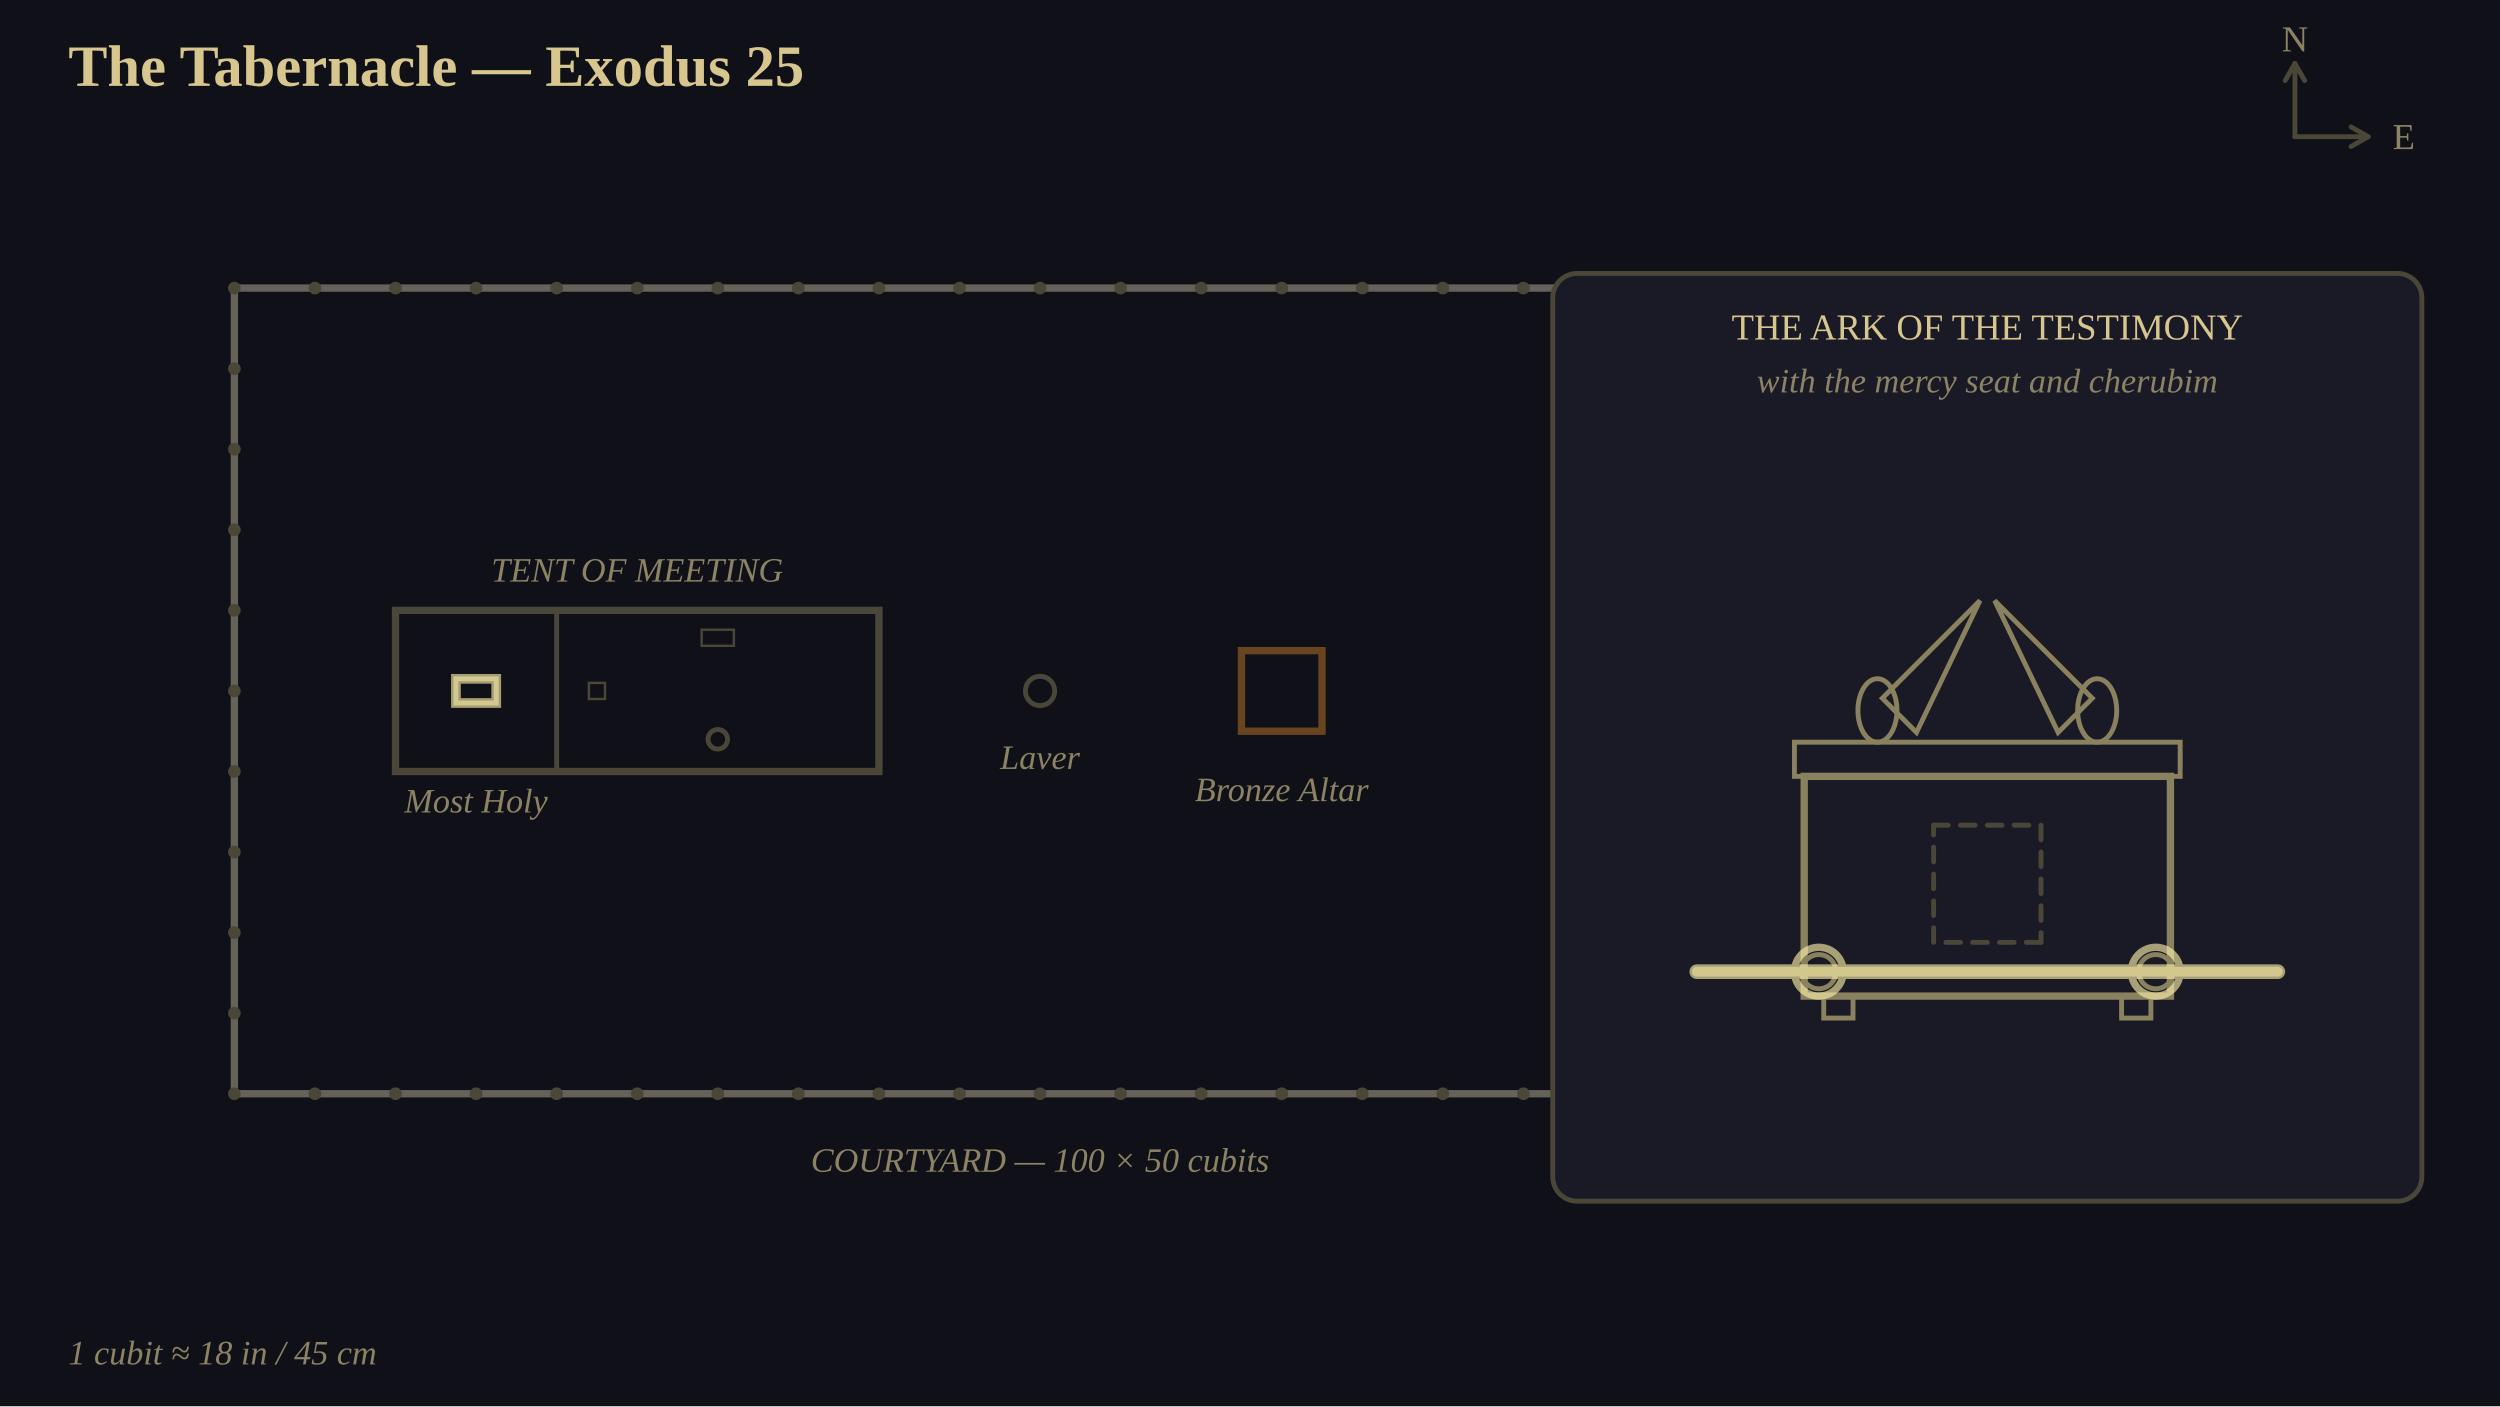
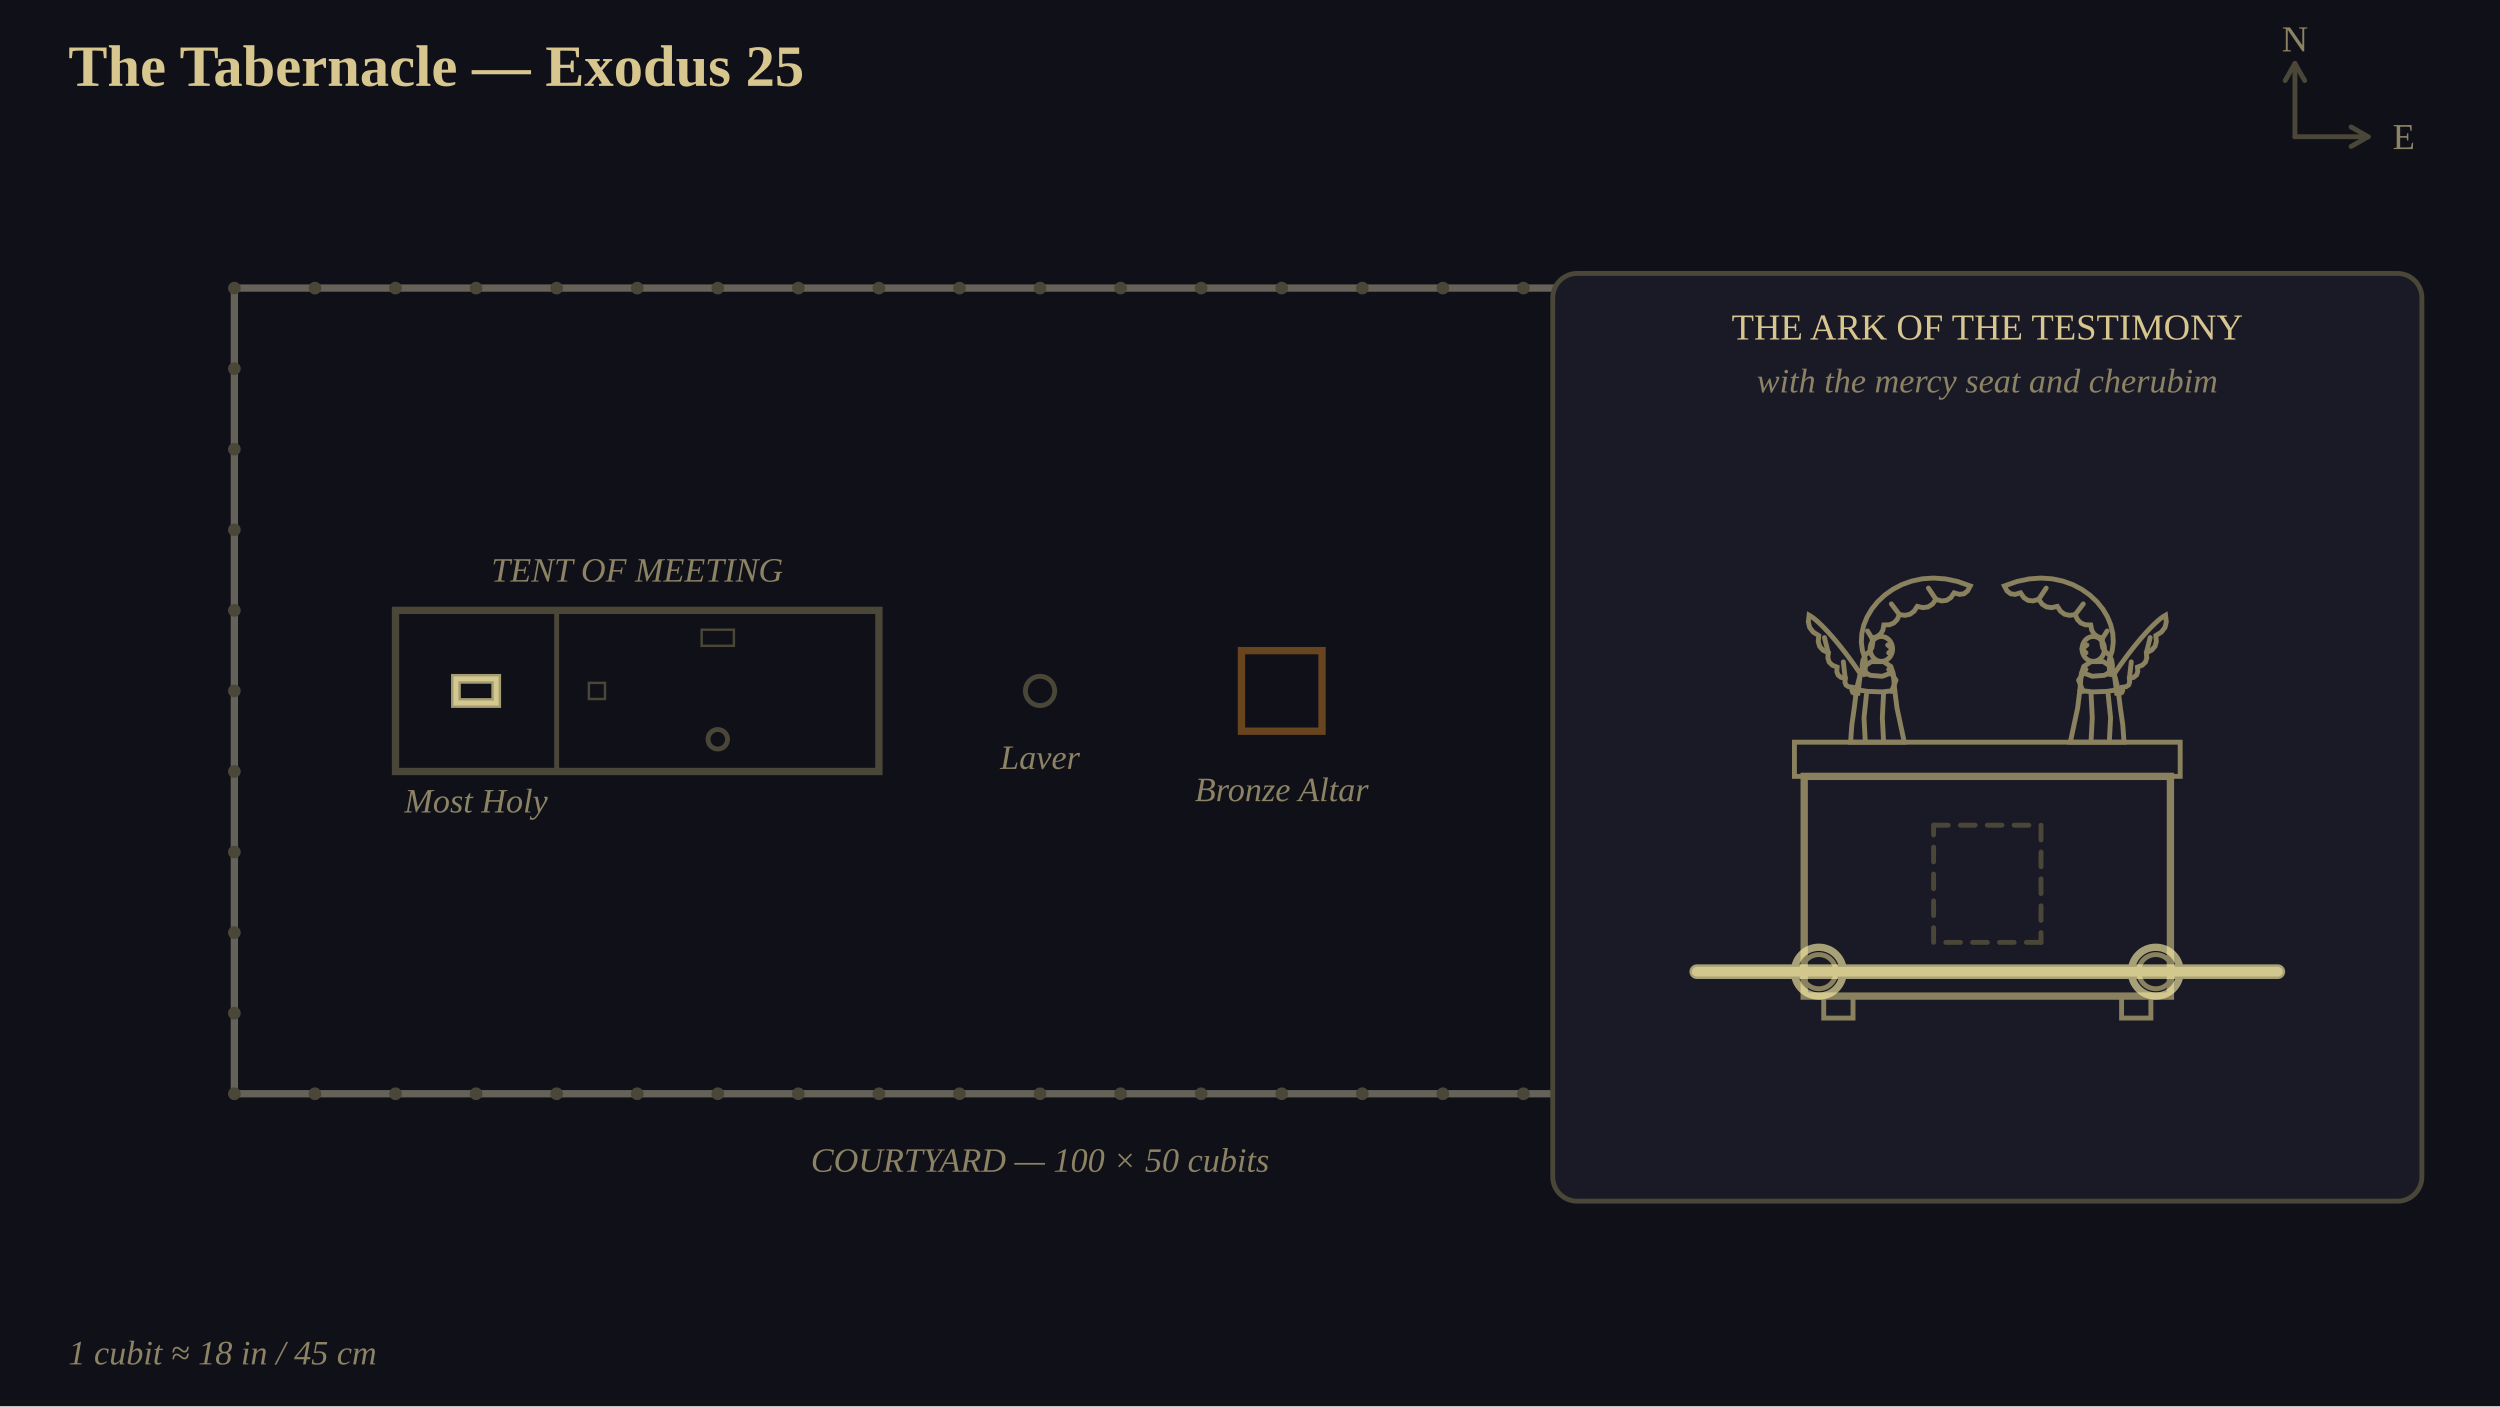
<svg xmlns="http://www.w3.org/2000/svg" viewBox="0 0 1024 576" width="1024" height="576" font-family="Georgia, 'Times New Roman', serif">
  <rect x="0" y="0" width="1024" height="576" fill="rgb(16,16,24)" />
  <polyline points="96,118 756,118" stroke-linejoin="round" stroke-linecap="round" fill="none" stroke="rgb(100,98,89)" stroke-width="3" />
  <polyline points="96,448 756,448" stroke-linejoin="round" stroke-linecap="round" fill="none" stroke="rgb(100,98,89)" stroke-width="3" />
  <polyline points="96,118 96,448" stroke-linejoin="round" stroke-linecap="round" fill="none" stroke="rgb(100,98,89)" stroke-width="3" />
  <polyline points="756,118 756,217" stroke-linejoin="round" stroke-linecap="round" fill="none" stroke="rgb(100,98,89)" stroke-width="3" />
  <polyline points="756,349 756,448" stroke-linejoin="round" stroke-linecap="round" fill="none" stroke="rgb(100,98,89)" stroke-width="3" />
  <polyline points="756,217 756,250" stroke-linejoin="round" stroke-linecap="round" fill="none" stroke="rgb(61,67,108)" stroke-width="5" />
  <polyline points="756,250 756,283" stroke-linejoin="round" stroke-linecap="round" fill="none" stroke="rgb(77,47,88)" stroke-width="5" />
  <polyline points="756,283 756,316" stroke-linejoin="round" stroke-linecap="round" fill="none" stroke="rgb(100,42,42)" stroke-width="5" />
  <polyline points="756,316 756,349" stroke-linejoin="round" stroke-linecap="round" fill="none" stroke="rgb(100,98,89)" stroke-width="5" />
  <ellipse cx="96" cy="118" rx="2.6" ry="2.6" fill="rgb(74,70,56)" />
  <ellipse cx="129" cy="118" rx="2.6" ry="2.6" fill="rgb(74,70,56)" />
  <ellipse cx="162" cy="118" rx="2.6" ry="2.6" fill="rgb(74,70,56)" />
  <ellipse cx="195" cy="118" rx="2.6" ry="2.6" fill="rgb(74,70,56)" />
  <ellipse cx="228" cy="118" rx="2.6" ry="2.6" fill="rgb(74,70,56)" />
  <ellipse cx="261" cy="118" rx="2.6" ry="2.6" fill="rgb(74,70,56)" />
  <ellipse cx="294" cy="118" rx="2.6" ry="2.6" fill="rgb(74,70,56)" />
  <ellipse cx="327" cy="118" rx="2.6" ry="2.6" fill="rgb(74,70,56)" />
  <ellipse cx="360" cy="118" rx="2.6" ry="2.6" fill="rgb(74,70,56)" />
  <ellipse cx="393" cy="118" rx="2.6" ry="2.6" fill="rgb(74,70,56)" />
  <ellipse cx="426" cy="118" rx="2.6" ry="2.6" fill="rgb(74,70,56)" />
  <ellipse cx="459" cy="118" rx="2.6" ry="2.6" fill="rgb(74,70,56)" />
  <ellipse cx="492" cy="118" rx="2.6" ry="2.6" fill="rgb(74,70,56)" />
  <ellipse cx="525" cy="118" rx="2.6" ry="2.6" fill="rgb(74,70,56)" />
  <ellipse cx="558" cy="118" rx="2.6" ry="2.6" fill="rgb(74,70,56)" />
  <ellipse cx="591" cy="118" rx="2.6" ry="2.6" fill="rgb(74,70,56)" />
  <ellipse cx="624" cy="118" rx="2.6" ry="2.6" fill="rgb(74,70,56)" />
  <ellipse cx="657" cy="118" rx="2.6" ry="2.6" fill="rgb(74,70,56)" />
  <ellipse cx="690" cy="118" rx="2.6" ry="2.6" fill="rgb(74,70,56)" />
  <ellipse cx="723" cy="118" rx="2.6" ry="2.6" fill="rgb(74,70,56)" />
  <ellipse cx="756" cy="118" rx="2.6" ry="2.6" fill="rgb(74,70,56)" />
  <ellipse cx="96" cy="448" rx="2.6" ry="2.6" fill="rgb(74,70,56)" />
  <ellipse cx="129" cy="448" rx="2.6" ry="2.6" fill="rgb(74,70,56)" />
  <ellipse cx="162" cy="448" rx="2.6" ry="2.6" fill="rgb(74,70,56)" />
  <ellipse cx="195" cy="448" rx="2.6" ry="2.6" fill="rgb(74,70,56)" />
  <ellipse cx="228" cy="448" rx="2.6" ry="2.6" fill="rgb(74,70,56)" />
  <ellipse cx="261" cy="448" rx="2.6" ry="2.6" fill="rgb(74,70,56)" />
  <ellipse cx="294" cy="448" rx="2.6" ry="2.6" fill="rgb(74,70,56)" />
  <ellipse cx="327" cy="448" rx="2.6" ry="2.6" fill="rgb(74,70,56)" />
  <ellipse cx="360" cy="448" rx="2.6" ry="2.6" fill="rgb(74,70,56)" />
  <ellipse cx="393" cy="448" rx="2.6" ry="2.6" fill="rgb(74,70,56)" />
  <ellipse cx="426" cy="448" rx="2.6" ry="2.6" fill="rgb(74,70,56)" />
  <ellipse cx="459" cy="448" rx="2.6" ry="2.6" fill="rgb(74,70,56)" />
  <ellipse cx="492" cy="448" rx="2.6" ry="2.6" fill="rgb(74,70,56)" />
  <ellipse cx="525" cy="448" rx="2.6" ry="2.6" fill="rgb(74,70,56)" />
  <ellipse cx="558" cy="448" rx="2.6" ry="2.6" fill="rgb(74,70,56)" />
  <ellipse cx="591" cy="448" rx="2.6" ry="2.6" fill="rgb(74,70,56)" />
  <ellipse cx="624" cy="448" rx="2.6" ry="2.6" fill="rgb(74,70,56)" />
  <ellipse cx="657" cy="448" rx="2.6" ry="2.6" fill="rgb(74,70,56)" />
  <ellipse cx="690" cy="448" rx="2.6" ry="2.6" fill="rgb(74,70,56)" />
  <ellipse cx="723" cy="448" rx="2.6" ry="2.6" fill="rgb(74,70,56)" />
  <ellipse cx="756" cy="448" rx="2.6" ry="2.6" fill="rgb(74,70,56)" />
  <ellipse cx="96" cy="151" rx="2.6" ry="2.6" fill="rgb(74,70,56)" />
  <ellipse cx="96" cy="184" rx="2.6" ry="2.6" fill="rgb(74,70,56)" />
  <ellipse cx="96" cy="217" rx="2.6" ry="2.6" fill="rgb(74,70,56)" />
  <ellipse cx="96" cy="250" rx="2.6" ry="2.6" fill="rgb(74,70,56)" />
  <ellipse cx="96" cy="283" rx="2.6" ry="2.6" fill="rgb(74,70,56)" />
  <ellipse cx="96" cy="316" rx="2.6" ry="2.6" fill="rgb(74,70,56)" />
  <ellipse cx="96" cy="349" rx="2.6" ry="2.6" fill="rgb(74,70,56)" />
  <ellipse cx="96" cy="382" rx="2.6" ry="2.6" fill="rgb(74,70,56)" />
  <ellipse cx="96" cy="415" rx="2.6" ry="2.6" fill="rgb(74,70,56)" />
  <ellipse cx="756" cy="151" rx="2.6" ry="2.6" fill="rgb(74,70,56)" />
  <ellipse cx="756" cy="184" rx="2.6" ry="2.6" fill="rgb(74,70,56)" />
  <ellipse cx="756" cy="217" rx="2.6" ry="2.6" fill="rgb(74,70,56)" />
  <ellipse cx="756" cy="250" rx="2.6" ry="2.6" fill="rgb(74,70,56)" />
  <ellipse cx="756" cy="294.02" rx="2.6" ry="2.6" fill="rgb(74,70,56)" />
  <ellipse cx="756" cy="337.98" rx="2.6" ry="2.6" fill="rgb(74,70,56)" />
  <ellipse cx="756" cy="349" rx="2.6" ry="2.6" fill="rgb(74,70,56)" />
  <ellipse cx="756" cy="382" rx="2.6" ry="2.6" fill="rgb(74,70,56)" />
  <ellipse cx="756" cy="415" rx="2.6" ry="2.6" fill="rgb(74,70,56)" />
  <rect x="162" y="250" width="198" height="66" fill="none" stroke="rgb(74,70,56)" stroke-width="3" />
  <polyline points="228,250 228,316" stroke-linejoin="round" stroke-linecap="round" fill="none" stroke="rgb(74,70,56)" stroke-width="2" />
  <rect x="186.75" y="278.05" width="16.5" height="9.9" fill="none" stroke="rgb(140,130,100)" stroke-width="2" />
  <rect x="241.2" y="279.7" width="6.6" height="6.6" fill="none" stroke="rgb(74,70,56)" stroke-width="1" />
  <rect x="287.4" y="257.92" width="13.2" height="6.6" fill="none" stroke="rgb(74,70,56)" stroke-width="1" />
  <ellipse cx="294" cy="302.8" rx="4" ry="4" fill="none" stroke="rgb(74,70,56)" stroke-width="2" />
  <ellipse cx="426" cy="283" rx="6" ry="6" fill="none" stroke="rgb(74,70,56)" stroke-width="2" />
  <rect x="508.5" y="266.5" width="33" height="33" fill="none" stroke="rgb(104,69,31)" stroke-width="3" />
  <text x="261" y="233.5" font-size="14" text-anchor="middle" dominant-baseline="central" fill="rgb(140,130,100)" font-family="Georgia, 'Times New Roman', serif" font-style="italic">TENT OF MEETING</text>
  <text x="195" y="323.92" font-size="14" text-anchor="middle" dominant-baseline="text-before-edge" fill="rgb(140,130,100)" font-family="Georgia, 'Times New Roman', serif" font-style="italic">Most Holy</text>
  <text x="525" y="319.3" font-size="14" text-anchor="middle" dominant-baseline="text-before-edge" fill="rgb(140,130,100)" font-family="Georgia, 'Times New Roman', serif" font-style="italic">Bronze Altar</text>
  <text x="426" y="306.1" font-size="14" text-anchor="middle" dominant-baseline="text-before-edge" fill="rgb(140,130,100)" font-family="Georgia, 'Times New Roman', serif" font-style="italic">Laver</text>
  <text x="782.4" y="283" font-size="14" text-anchor="start" dominant-baseline="central" fill="rgb(140,130,100)" font-family="Georgia, 'Times New Roman', serif" font-style="italic">GATE</text>
  <text x="426" y="471.1" font-size="14" text-anchor="middle" dominant-baseline="text-before-edge" fill="rgb(140,130,100)" font-family="Georgia, 'Times New Roman', serif" font-style="italic">COURTYARD  —  100 × 50 cubits</text>
  <polyline points="940,56 940,26" stroke-linejoin="round" stroke-linecap="round" fill="none" stroke="rgb(74,70,56)" stroke-width="2" />
  <polyline points="936,33 940,26 944,33" stroke-linejoin="round" stroke-linecap="round" fill="none" stroke="rgb(74,70,56)" stroke-width="2" />
  <polyline points="940,56 970,56" stroke-linejoin="round" stroke-linecap="round" fill="none" stroke="rgb(74,70,56)" stroke-width="2" />
  <polyline points="963,52 970,56 963,60" stroke-linejoin="round" stroke-linecap="round" fill="none" stroke="rgb(74,70,56)" stroke-width="2" />
  <text x="940" y="16" font-size="15" text-anchor="middle" dominant-baseline="central" fill="rgb(140,130,100)" font-family="Georgia, 'Times New Roman', serif">N</text>
  <text x="980" y="56" font-size="15" text-anchor="start" dominant-baseline="central" fill="rgb(140,130,100)" font-family="Georgia, 'Times New Roman', serif">E</text>
  <text x="28" y="20" font-size="24" text-anchor="start" dominant-baseline="text-before-edge" fill="rgb(216,198,143)" font-family="Georgia, 'Times New Roman', serif" font-weight="bold">The Tabernacle — Exodus 25</text>
  <text x="28" y="550" font-size="14" text-anchor="start" dominant-baseline="text-before-edge" fill="rgb(140,130,100)" font-family="Georgia, 'Times New Roman', serif" font-style="italic">1 cubit ≈ 18 in / 45 cm</text>
  <rect x="636" y="112" width="356" height="380" rx="10" fill="rgb(26,26,38)" stroke="rgb(74,70,56)" stroke-width="2" />
  <text x="814" y="134" font-size="15" text-anchor="middle" dominant-baseline="central" fill="rgb(216,198,143)" font-family="Georgia, 'Times New Roman', serif">THE ARK OF THE TESTIMONY</text>
  <text x="814" y="156" font-size="14" text-anchor="middle" dominant-baseline="central" fill="rgb(140,130,100)" font-family="Georgia, 'Times New Roman', serif" font-style="italic">with the mercy seat and cherubim</text>
  <rect x="739" y="318" width="150" height="90" fill="none" stroke="rgb(138,129,95)" stroke-width="3" />
  <rect x="735" y="304" width="158" height="14" fill="none" stroke="rgb(138,129,95)" stroke-width="2" />
  <rect x="747" y="408" width="12" height="9" fill="none" stroke="rgb(138,129,95)" stroke-width="2" />
  <rect x="869" y="408" width="12" height="9" fill="none" stroke="rgb(138,129,95)" stroke-width="2" />
  <polyline points="695,398 933,398" stroke-linejoin="round" stroke-linecap="round" fill="none" stroke="rgb(138,129,95)" stroke-width="4" />
  <ellipse cx="745" cy="398" rx="7" ry="7" fill="none" stroke="rgb(138,129,95)" stroke-width="2" />
  <ellipse cx="883" cy="398" rx="7" ry="7" fill="none" stroke="rgb(138,129,95)" stroke-width="2" />
  <polyline points="792,338 798,338" stroke-linejoin="round" stroke-linecap="round" fill="none" stroke="rgb(74,70,56)" stroke-width="2" />
  <polyline points="803,338 809,338" stroke-linejoin="round" stroke-linecap="round" fill="none" stroke="rgb(74,70,56)" stroke-width="2" />
  <polyline points="814,338 820,338" stroke-linejoin="round" stroke-linecap="round" fill="none" stroke="rgb(74,70,56)" stroke-width="2" />
  <polyline points="825,338 831,338" stroke-linejoin="round" stroke-linecap="round" fill="none" stroke="rgb(74,70,56)" stroke-width="2" />
  <polyline points="836,338 836,344" stroke-linejoin="round" stroke-linecap="round" fill="none" stroke="rgb(74,70,56)" stroke-width="2" />
  <polyline points="836,349 836,355" stroke-linejoin="round" stroke-linecap="round" fill="none" stroke="rgb(74,70,56)" stroke-width="2" />
  <polyline points="836,360 836,366" stroke-linejoin="round" stroke-linecap="round" fill="none" stroke="rgb(74,70,56)" stroke-width="2" />
  <polyline points="836,371 836,377" stroke-linejoin="round" stroke-linecap="round" fill="none" stroke="rgb(74,70,56)" stroke-width="2" />
  <polyline points="836,382 836,386" stroke-linejoin="round" stroke-linecap="round" fill="none" stroke="rgb(74,70,56)" stroke-width="2" />
  <polyline points="836,386 830,386" stroke-linejoin="round" stroke-linecap="round" fill="none" stroke="rgb(74,70,56)" stroke-width="2" />
  <polyline points="825,386 819,386" stroke-linejoin="round" stroke-linecap="round" fill="none" stroke="rgb(74,70,56)" stroke-width="2" />
  <polyline points="814,386 808,386" stroke-linejoin="round" stroke-linecap="round" fill="none" stroke="rgb(74,70,56)" stroke-width="2" />
  <polyline points="803,386 797,386" stroke-linejoin="round" stroke-linecap="round" fill="none" stroke="rgb(74,70,56)" stroke-width="2" />
  <polyline points="792,386 792,380" stroke-linejoin="round" stroke-linecap="round" fill="none" stroke="rgb(74,70,56)" stroke-width="2" />
  <polyline points="792,375 792,369" stroke-linejoin="round" stroke-linecap="round" fill="none" stroke="rgb(74,70,56)" stroke-width="2" />
  <polyline points="792,364 792,358" stroke-linejoin="round" stroke-linecap="round" fill="none" stroke="rgb(74,70,56)" stroke-width="2" />
  <polyline points="792,353 792,347" stroke-linejoin="round" stroke-linecap="round" fill="none" stroke="rgb(74,70,56)" stroke-width="2" />
  <polyline points="792,342 792,338" stroke-linejoin="round" stroke-linecap="round" fill="none" stroke="rgb(74,70,56)" stroke-width="2" />
-   <ellipse cx="769" cy="291" rx="8" ry="13" fill="none" stroke="rgb(138,129,95)" stroke-width="2" />
-   <polygon points="771,286 811,246 785,300" fill="none" stroke="rgb(138,129,95)" stroke-width="2" />
-   <ellipse cx="859" cy="291" rx="8" ry="13" fill="none" stroke="rgb(138,129,95)" stroke-width="2" />
-   <polygon points="857,286 817,246 843,300" fill="none" stroke="rgb(138,129,95)" stroke-width="2" />
+   <polygon points="762,276 760.49,273.77 758.96,271.61 757.43,269.5 755.91,267.47 754.39,265.52 752.89,263.66 751.43,261.9 750,260.25 748.62,258.72 747.29,257.31 746.03,256.04 744.84,254.91 743.74,253.93 742.72,253.11 741.81,252.47 741,252 740.68,254.72 741.23,257.01 742.67,258.89 744.98,260.34 744.75,262.76 745.32,264.75 746.69,266.3 748.85,267.41 748.69,269.54 749.24,271.22 750.51,272.46 752.5,273.25 752.37,275.1 752.88,276.49 754.03,277.43 755.81,277.93 755.7,279.49 756.14,280.61 757.13,281.27 758.69,281.49 758.55,282.78 758.89,283.63 759.7,284.03 761,284" fill="none" stroke="rgb(138,129,95)" stroke-width="2" />
+   <polyline points="748.85,267.41 747.3,261.15" stroke-linejoin="round" stroke-linecap="round" fill="none" stroke="rgb(138,129,95)" stroke-width="2" />
+   <polyline points="755.81,277.93 755.03,271.1" stroke-linejoin="round" stroke-linecap="round" fill="none" stroke="rgb(138,129,95)" stroke-width="2" />
+   <polygon points="764,270 762.86,266.56 762.4,263.05 762.6,259.52 763.41,256.03 764.79,252.65 766.71,249.43 769.12,246.45 772,243.75 775.3,241.4 778.98,239.47 783.01,238.02 787.34,237.09 791.95,236.77 796.79,237.11 801.81,238.16 807,240 805.92,242.05 804.46,243.2 802.62,243.46 800.39,242.82 799.01,244.8 797.31,245.91 795.3,246.14 792.97,245.5 791.52,247.46 789.76,248.59 787.69,248.89 785.31,248.37 784.01,250.35 782.36,251.58 780.35,252.04 778,251.75 777.06,253.79 775.69,255.18 773.88,255.91 771.63,255.98 771.25,258.07 770.31,259.67 768.82,260.77 766.78,261.38 767.07,263.49 766.71,265.34 765.7,266.93 764.04,268.27 763.06,270.45 762.72,272.63 763.04,274.81 764,277" fill="none" stroke="rgb(138,129,95)" stroke-width="2" />
+   <polyline points="792.97,245.5 789.88,240.88" stroke-linejoin="round" stroke-linecap="round" fill="none" stroke="rgb(138,129,95)" stroke-width="2" />
+   <polyline points="778,251.75 774.7,247.35" stroke-linejoin="round" stroke-linecap="round" fill="none" stroke="rgb(138,129,95)" stroke-width="2" />
+   <polyline points="766.78,261.38 764.92,258.44" stroke-linejoin="round" stroke-linecap="round" fill="none" stroke="rgb(138,129,95)" stroke-width="2" />
+   <polygon points="758,304 758.5,297 759.5,290 760.5,282 762,276 763.5,273 766.5,271 771.5,271 774.5,273 775.5,276 776,282 777,290 778.5,297 780,304" fill="none" stroke="rgb(138,129,95)" stroke-width="2" />
+   <ellipse cx="770.6" cy="265.8" rx="4.6" ry="5.1" fill="none" stroke="rgb(138,129,95)" stroke-width="2" />
+   <polyline points="773.2,264.2 775.2,265.8 773.6,267.4" stroke-linejoin="round" stroke-linecap="round" fill="none" stroke="rgb(138,129,95)" stroke-width="2" />
+   <polyline points="762.4,274.4 766,276.6 771,277 775.2,275.4" stroke-linejoin="round" stroke-linecap="round" fill="none" stroke="rgb(138,129,95)" stroke-width="2" />
+   <polyline points="773.6,274.2 776.6,278.6 774.8,283.2" stroke-linejoin="round" stroke-linecap="round" fill="none" stroke="rgb(138,129,95)" stroke-width="2" />
+   <polyline points="760.6,282.5 765,283.2 771,283.4 776.1,282.8" stroke-linejoin="round" stroke-linecap="round" fill="none" stroke="rgb(138,129,95)" stroke-width="2" />
+   <polyline points="764.5,284.5 763.5,294 764,303.5" stroke-linejoin="round" stroke-linecap="round" fill="none" stroke="rgb(138,129,95)" stroke-width="2" />
+   <polyline points="771.5,284.2 771,294 771.5,303.5" stroke-linejoin="round" stroke-linecap="round" fill="none" stroke="rgb(138,129,95)" stroke-width="2" />
+   <polygon points="866,276 867.51,273.77 869.04,271.61 870.57,269.5 872.09,267.47 873.61,265.52 875.11,263.66 876.57,261.9 878,260.25 879.38,258.72 880.71,257.31 881.97,256.04 883.16,254.91 884.26,253.93 885.28,253.11 886.19,252.47 887,252 887.32,254.72 886.77,257.01 885.33,258.89 883.02,260.34 883.25,262.76 882.68,264.75 881.31,266.3 879.15,267.41 879.31,269.54 878.76,271.22 877.49,272.46 875.5,273.25 875.63,275.1 875.12,276.49 873.97,277.43 872.19,277.93 872.3,279.49 871.86,280.61 870.87,281.27 869.31,281.49 869.45,282.78 869.11,283.63 868.3,284.03 867,284" fill="none" stroke="rgb(138,129,95)" stroke-width="2" />
+   <polyline points="879.15,267.41 880.7,261.15" stroke-linejoin="round" stroke-linecap="round" fill="none" stroke="rgb(138,129,95)" stroke-width="2" />
+   <polyline points="872.19,277.93 872.97,271.1" stroke-linejoin="round" stroke-linecap="round" fill="none" stroke="rgb(138,129,95)" stroke-width="2" />
+   <polygon points="864,270 865.14,266.56 865.6,263.05 865.4,259.52 864.59,256.03 863.21,252.65 861.29,249.43 858.88,246.45 856,243.75 852.7,241.4 849.02,239.47 844.99,238.02 840.66,237.09 836.05,236.77 831.21,237.11 826.19,238.16 821,240 822.08,242.05 823.54,243.2 825.38,243.46 827.61,242.82 828.99,244.8 830.69,245.91 832.7,246.14 835.03,245.5 836.48,247.46 838.24,248.59 840.31,248.89 842.69,248.37 843.99,250.35 845.64,251.58 847.65,252.04 850,251.75 850.94,253.79 852.31,255.18 854.12,255.91 856.37,255.98 856.75,258.07 857.69,259.67 859.18,260.77 861.22,261.38 860.93,263.49 861.29,265.34 862.3,266.93 863.96,268.27 864.94,270.45 865.28,272.63 864.96,274.81 864,277" fill="none" stroke="rgb(138,129,95)" stroke-width="2" />
+   <polyline points="835.03,245.5 838.12,240.88" stroke-linejoin="round" stroke-linecap="round" fill="none" stroke="rgb(138,129,95)" stroke-width="2" />
+   <polyline points="850,251.75 853.3,247.35" stroke-linejoin="round" stroke-linecap="round" fill="none" stroke="rgb(138,129,95)" stroke-width="2" />
+   <polyline points="861.22,261.38 863.08,258.44" stroke-linejoin="round" stroke-linecap="round" fill="none" stroke="rgb(138,129,95)" stroke-width="2" />
+   <polygon points="870,304 869.5,297 868.5,290 867.5,282 866,276 864.5,273 861.5,271 856.5,271 853.5,273 852.5,276 852,282 851,290 849.5,297 848,304" fill="none" stroke="rgb(138,129,95)" stroke-width="2" />
+   <ellipse cx="857.4" cy="265.8" rx="4.6" ry="5.1" fill="none" stroke="rgb(138,129,95)" stroke-width="2" />
+   <polyline points="854.8,264.2 852.8,265.8 854.4,267.4" stroke-linejoin="round" stroke-linecap="round" fill="none" stroke="rgb(138,129,95)" stroke-width="2" />
+   <polyline points="865.6,274.4 862,276.6 857,277 852.8,275.4" stroke-linejoin="round" stroke-linecap="round" fill="none" stroke="rgb(138,129,95)" stroke-width="2" />
+   <polyline points="854.4,274.2 851.4,278.6 853.2,283.2" stroke-linejoin="round" stroke-linecap="round" fill="none" stroke="rgb(138,129,95)" stroke-width="2" />
+   <polyline points="867.4,282.5 863,283.2 857,283.4 851.9,282.8" stroke-linejoin="round" stroke-linecap="round" fill="none" stroke="rgb(138,129,95)" stroke-width="2" />
+   <polyline points="863.5,284.5 864.5,294 864,303.5" stroke-linejoin="round" stroke-linecap="round" fill="none" stroke="rgb(138,129,95)" stroke-width="2" />
+   <polyline points="856.5,284.2 857,294 856.5,303.5" stroke-linejoin="round" stroke-linecap="round" fill="none" stroke="rgb(138,129,95)" stroke-width="2" />
  <g opacity="0.62">
    <animate attributeName="opacity" values="0.62;1.0;0.62" dur="2.1s" begin="0s" repeatCount="indefinite" calcMode="spline" keyTimes="0;0.5;1" keySplines="0.4 0 0.6 1;0.4 0 0.6 1" />
    <polyline points="695,398 933,398" stroke-linejoin="round" stroke-linecap="round" fill="none" stroke="rgb(255,244,170)" stroke-width="6" />
    <ellipse cx="745" cy="398" rx="10" ry="10" fill="none" stroke="rgb(255,244,170)" stroke-width="3" />
    <ellipse cx="883" cy="398" rx="10" ry="10" fill="none" stroke="rgb(255,244,170)" stroke-width="3" />
    <rect x="186.75" y="278.05" width="16.5" height="9.9" fill="none" stroke="rgb(255,244,170)" stroke-width="4" />
  </g>
</svg>
